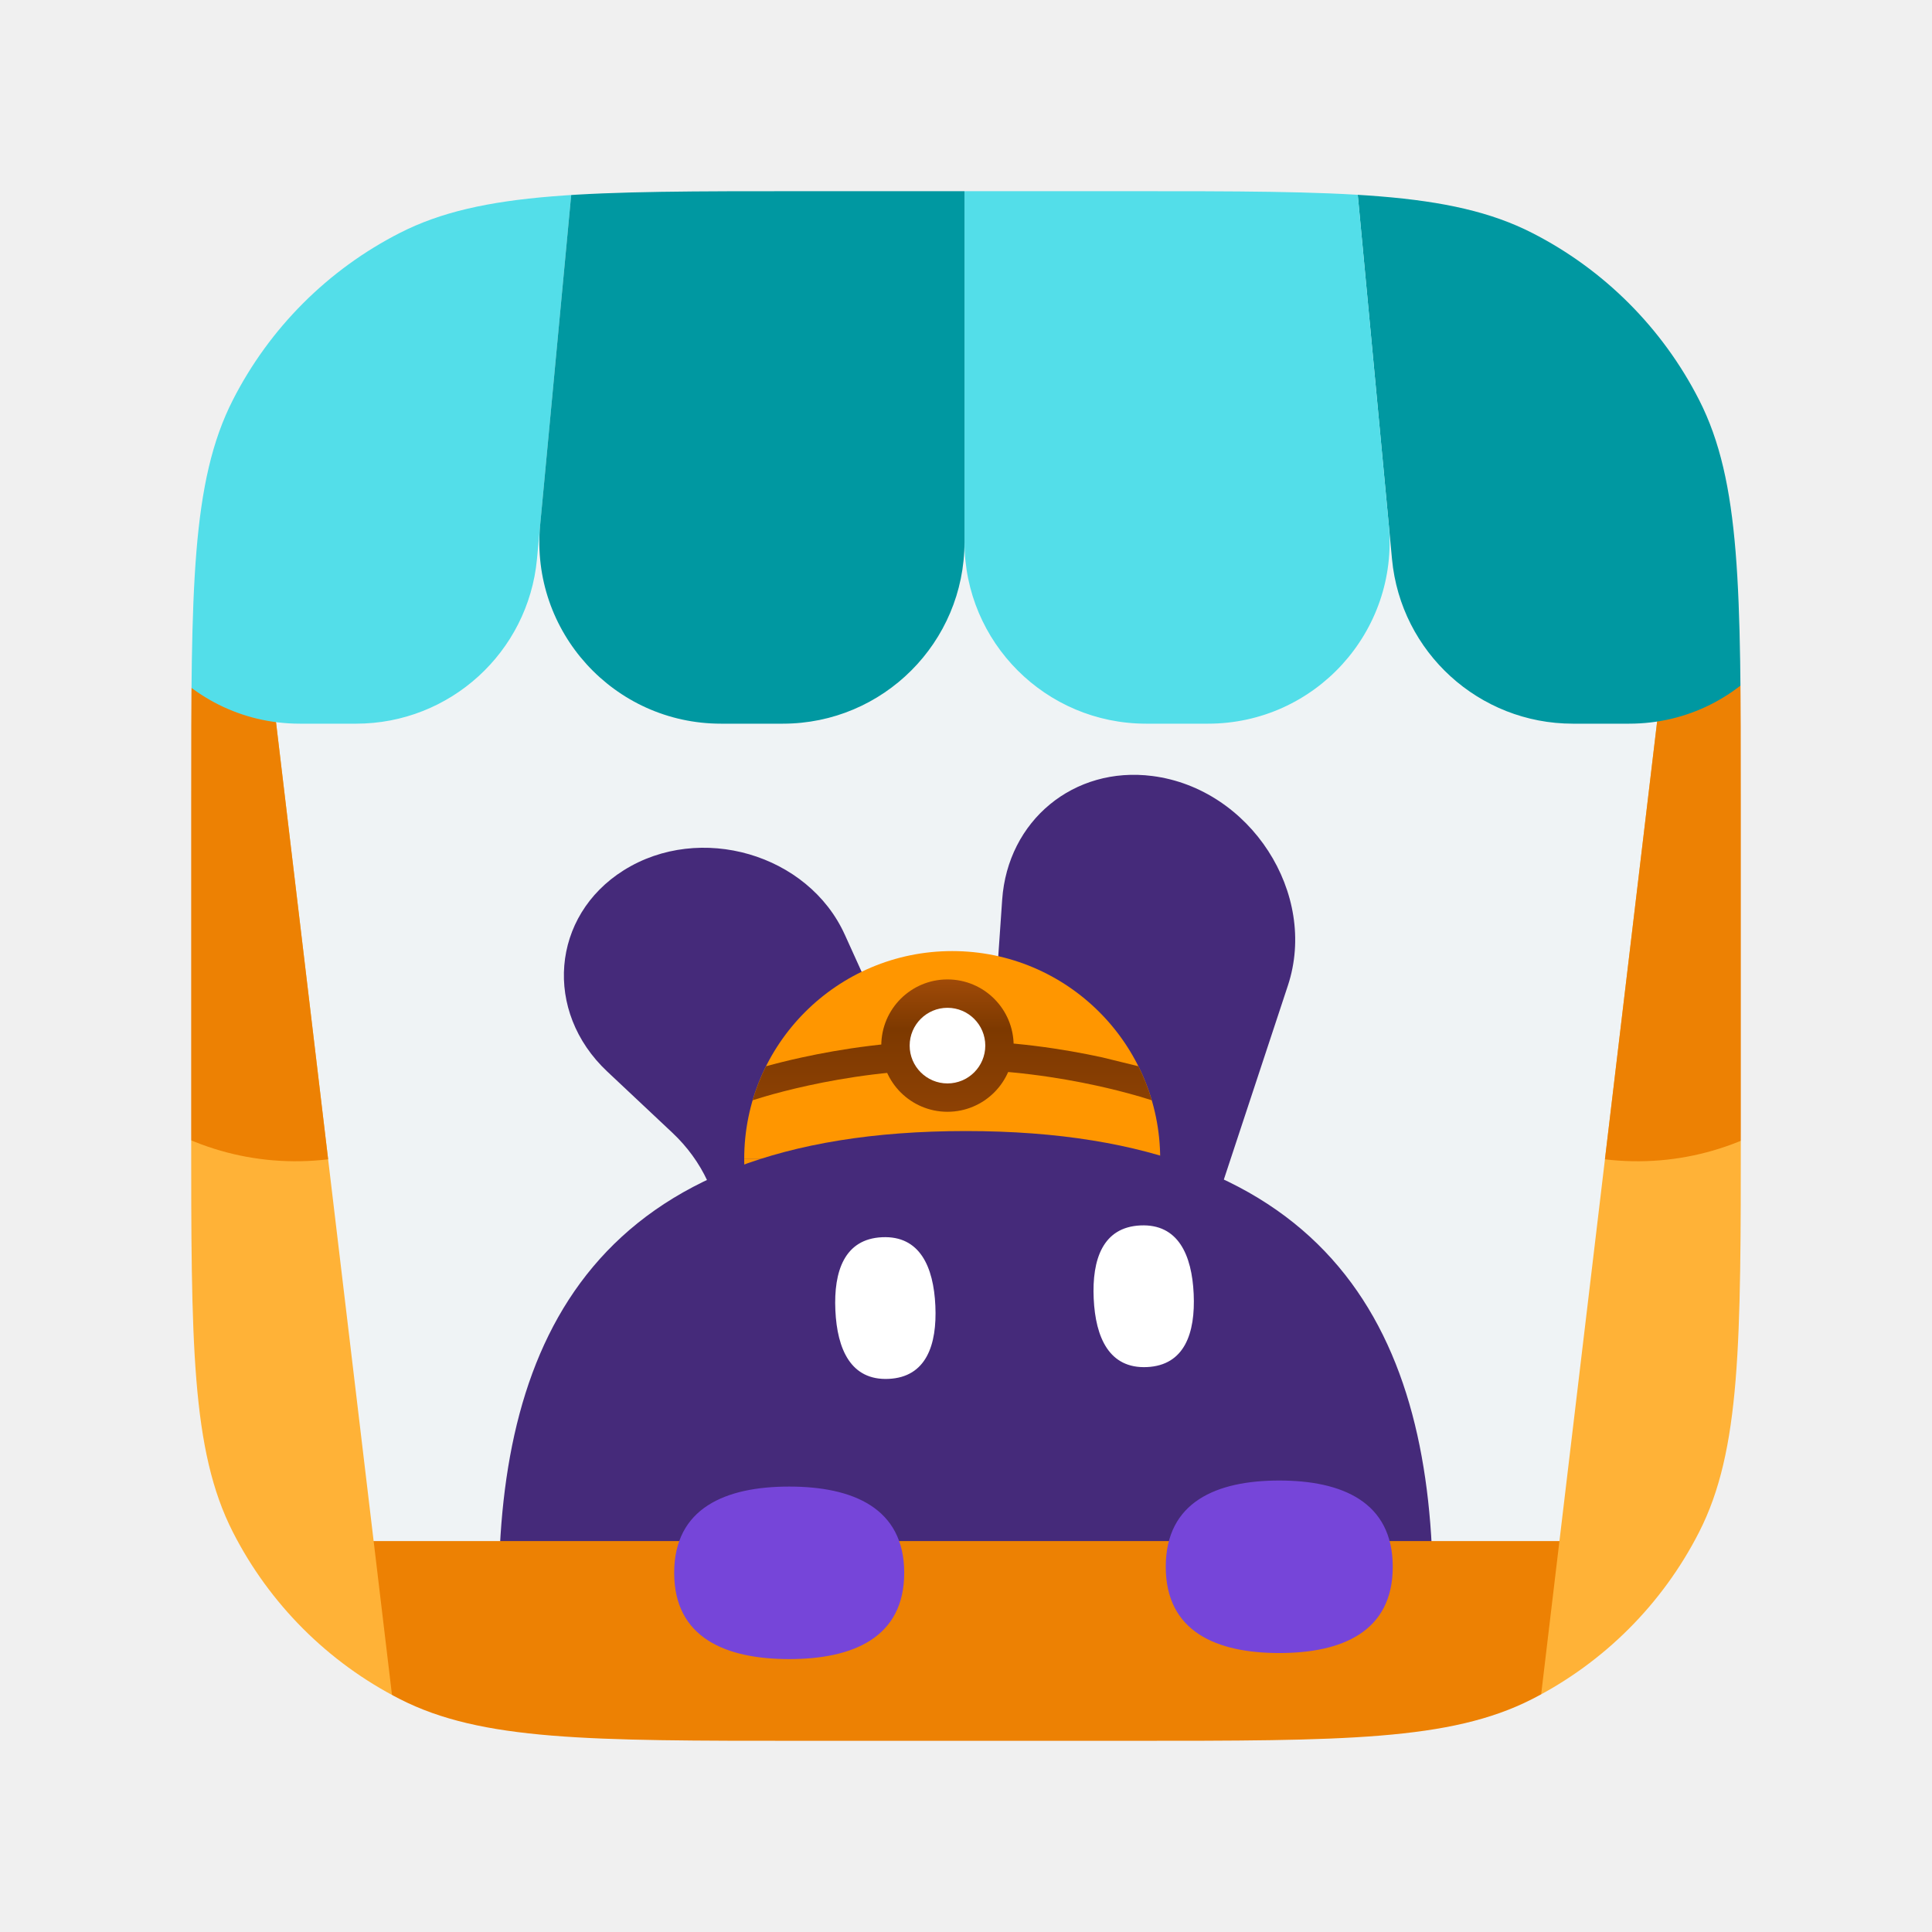
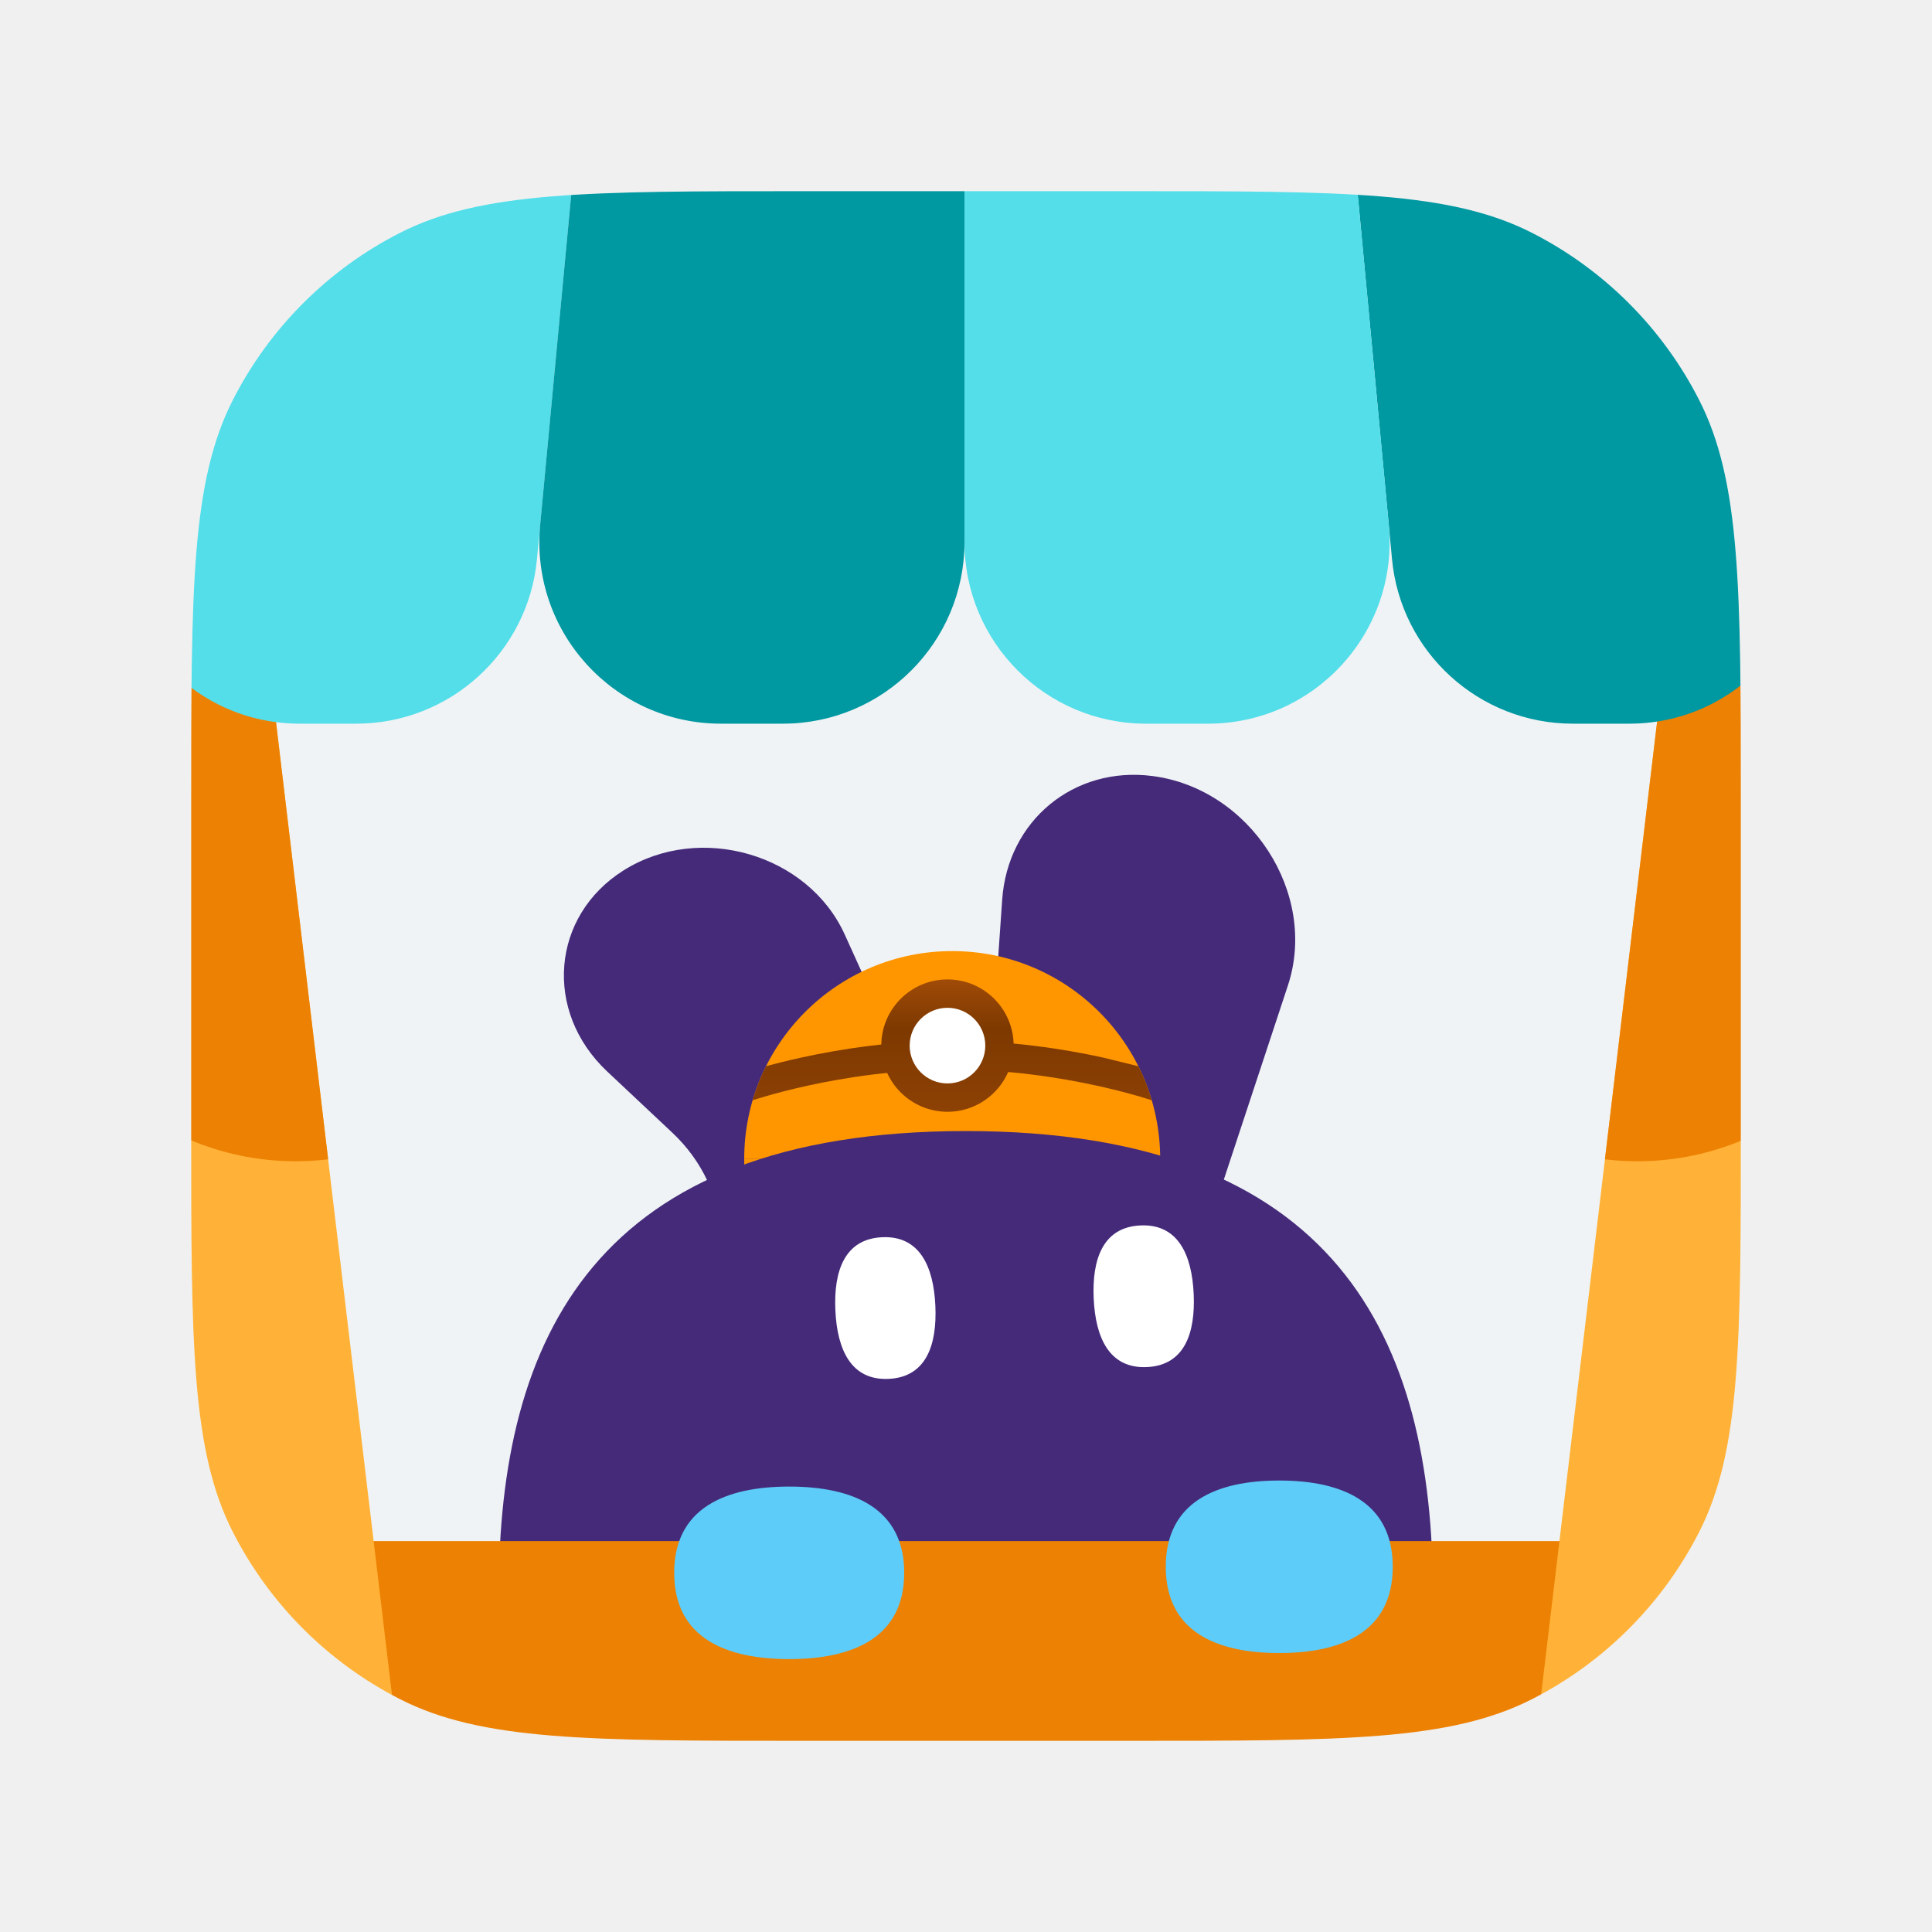
<svg xmlns="http://www.w3.org/2000/svg" xmlns:xlink="http://www.w3.org/1999/xlink" width="192" height="192" fill="none">
  <mask id="A" mask-type="alpha" maskUnits="userSpaceOnUse" x="19" y="19" width="154" height="154">
    <use xlink:href="#C" fill="#eff3f5" />
  </mask>
  <g mask="url(#A)">
    <use xlink:href="#C" fill="#eff3f5" />
    <path d="M127.99 97.94c3.017-9.139-3.731-19.569-13.471-20.821-7.799-1.002-14.378 4.42-14.924 12.3l-2.811 40.601c-.41 5.923 4.462 11.366 10.311 11.52 3.898.103 7.235-2.226 8.445-5.892l12.45-37.708zm-44.039-5.061c-3.63-8.012-14.389-11.144-21.962-6.393-7.213 4.525-7.997 14.029-1.649 19.995l6.477 6.087c1.486 1.397 2.672 3.03 3.496 4.811l5.421 11.731c2.662 5.762 10.399 8.017 15.891 4.632 3.624-2.234 5.221-6.36 3.99-10.312l-4.788-15.379-6.875-15.173z" fill="#452a7a" />
    <path d="M94.628 94.517c-11.416 0-20.67 9.254-20.67 20.67h41.341c0-11.416-9.254-20.67-20.67-20.67z" fill="#ff9600" />
    <path d="M94.628 135.856c-11.416 0-20.67-9.254-20.67-20.67h41.341c0 11.416-9.254 20.67-20.67 20.67z" fill="#ff9600" />
    <path d="M113.132 105.962l-3.583-.879c-3.809-.831-9.082-1.665-14.921-1.665s-11.112.834-14.921 1.665c-1.405.307-2.614.613-3.582.879-.538 1.077-.984 2.208-1.33 3.381.008-.002.016-.005.024-.008a44.48 44.48 0 0 1 1.165-.357c1.018-.298 2.499-.697 4.333-1.097 3.672-.801 8.734-1.599 14.311-1.599s10.639.798 14.311 1.599a64.47 64.47 0 0 1 4.333 1.097l1.165.357c.008.003.016.006.024.008-.345-1.173-.792-2.304-1.329-3.381z" fill="url(#B)" />
    <path d="M100.735 103.911a6.58 6.58 0 0 1-6.577 6.577 6.58 6.58 0 0 1-6.577-6.577 6.58 6.58 0 0 1 6.577-6.577 6.58 6.58 0 0 1 6.577 6.577z" fill="url(#B)" />
    <path d="M97.917 103.912a3.76 3.76 0 0 1-3.758 3.758 3.76 3.76 0 0 1-3.758-3.758 3.76 3.76 0 0 1 3.758-3.758 3.76 3.76 0 0 1 3.758 3.758z" fill="#fff" />
    <path d="M142.406 158.41c0 25.409-9.545 46.007-46.422 46.007s-46.422-20.598-46.422-46.007 9.545-46.008 46.422-46.008 46.422 20.599 46.422 46.008z" fill="#452a7a" />
    <path d="M88.308 137.032c-3.742.171-5.112-2.925-5.29-6.812s.905-7.095 4.647-7.266 5.113 2.925 5.29 6.812-.905 7.095-4.647 7.266zm25.672-1.173c-3.742.171-5.112-2.924-5.29-6.812s.905-7.094 4.647-7.265 5.113 2.924 5.29 6.812-.905 7.094-4.647 7.265z" fill="#fff" />
    <path d="M-4.762 160.337a7.19 7.19 0 0 1 7.189-7.189h186.845a7.19 7.19 0 0 1 7.189 7.189v40.064a7.19 7.19 0 0 1-7.189 7.189H2.427a7.19 7.19 0 0 1-7.189-7.189v-40.064z" fill="#ed8103" />
-     <path d="M89.859 156.307c0 6.456-5.117 8.572-11.43 8.572S67 162.763 67 156.307s5.117-8.573 11.43-8.573 11.43 2.117 11.43 8.573zm48.551-.602c0 6.456-5.05 8.572-11.279 8.572s-11.279-2.116-11.279-8.572 5.049-8.572 11.279-8.572 11.279 2.116 11.279 8.572z" fill="#7645d9" />
+     <path d="M89.859 156.307c0 6.456-5.117 8.572-11.43 8.572S67 162.763 67 156.307s5.117-8.573 11.43-8.573 11.43 2.117 11.43 8.573zm48.551-.602c0 6.456-5.05 8.572-11.279 8.572s-11.279-2.116-11.279-8.572 5.049-8.572 11.279-8.572 11.279 2.116 11.279 8.572z" fill="#5dccf8" />
    <path d="M-1.258 59.807l26.88-3.205 13.637 114.389-26.88 3.205L-1.258 59.807z" fill="#ffb237" />
    <path d="M-1.258 59.806l26.88-3.205 6.988 58.611c-14.845 1.77-28.315-8.83-30.085-23.675l-3.783-31.732z" fill="#ed8103" />
    <path d="M193.365 59.807l-26.88-3.205-13.637 114.389 26.88 3.205 13.637-114.389z" fill="#ffb237" />
    <path d="M193.365 59.806l-26.88-3.205-6.988 58.611c14.845 1.77 28.315-8.83 30.085-23.675l3.783-31.732z" fill="#ed8103" />
    <path d="M167.998 1.374A17.39 17.39 0 0 0 151.081-12c-10.245 0-18.269 8.814-17.31 19.014l4.565 48.547a18.05 18.05 0 0 0 17.968 16.357h5.598c11.651 0 20.249-10.876 17.56-22.212L167.998 1.374z" fill="#0098a1" />
    <path d="M23.701 1.374A17.39 17.39 0 0 1 40.618-12c10.245 0 18.269 8.814 17.31 19.014l-4.565 48.547a18.05 18.05 0 0 1-17.968 16.357h-5.598c-11.651 0-20.249-10.876-17.56-22.212L23.701 1.374zm109.821 2.983A18.05 18.05 0 0 0 115.554-12h-1.658A18.05 18.05 0 0 0 95.85 6.047v47.824a18.05 18.05 0 0 0 18.046 18.047h6.155c10.635 0 18.963-9.149 17.968-19.737l-4.497-47.824z" fill="#53dee9" />
    <path d="M58.178 4.357A18.05 18.05 0 0 1 76.146-12h1.657A18.05 18.05 0 0 1 95.85 6.047v47.824a18.05 18.05 0 0 1-18.047 18.047h-6.155c-10.634 0-18.963-9.149-17.968-19.737l4.497-47.824z" fill="#0098a1" />
  </g>
  <defs>
    <linearGradient id="B" x1="94.414" y1="97.46" x2="94.414" y2="110.389" gradientUnits="userSpaceOnUse">
      <stop stop-color="#9f4a08" />
      <stop offset=".37" stop-color="#7d3900" />
      <stop offset="1" stop-color="#8d4104" />
    </linearGradient>
    <path id="C" d="M19 79.8c0-21.282 0-31.923 4.142-40.052a38 38 0 0 1 16.607-16.607C47.877 19 58.518 19 79.8 19h32.4c21.282 0 31.923 0 40.052 4.142a38 38 0 0 1 16.606 16.607C173 47.877 173 58.518 173 79.8v32.4c0 21.282 0 31.923-4.142 40.052-3.643 7.15-9.456 12.963-16.606 16.606C144.123 173 133.482 173 112.2 173H79.8c-21.282 0-31.923 0-40.052-4.142a38 38 0 0 1-16.607-16.606C19 144.123 19 133.482 19 112.2V79.8z" />
  </defs>
</svg>
